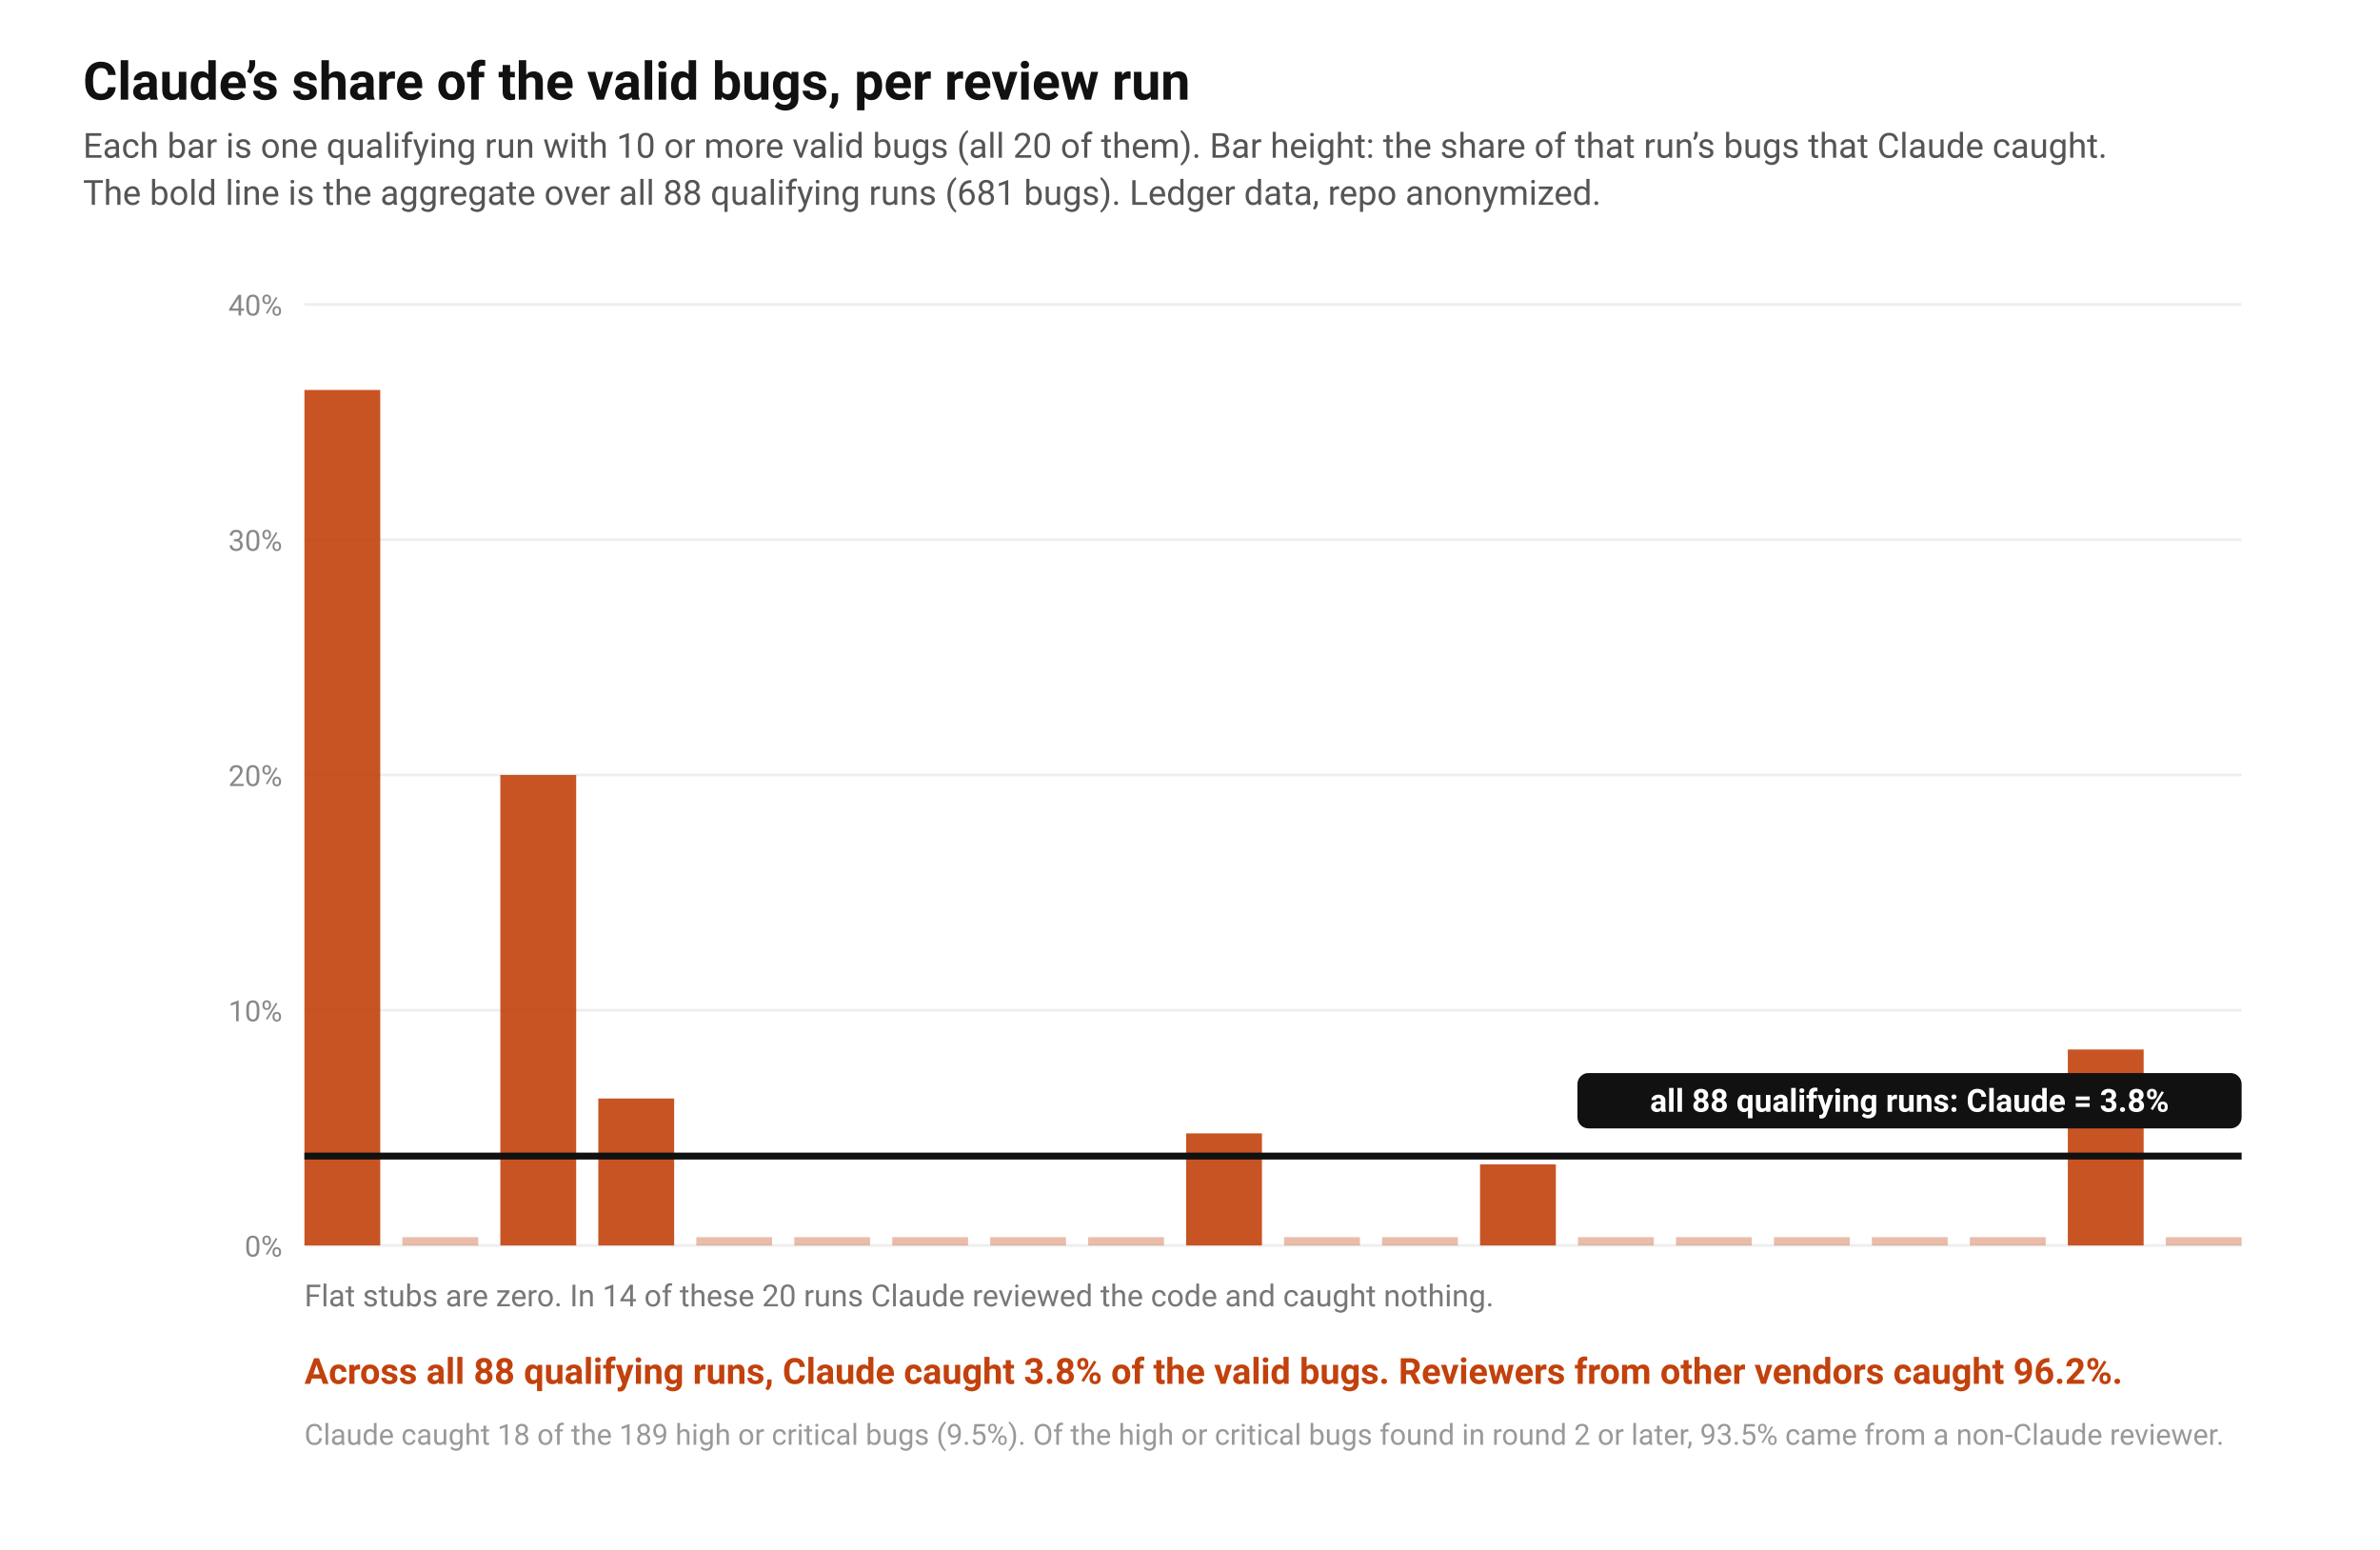
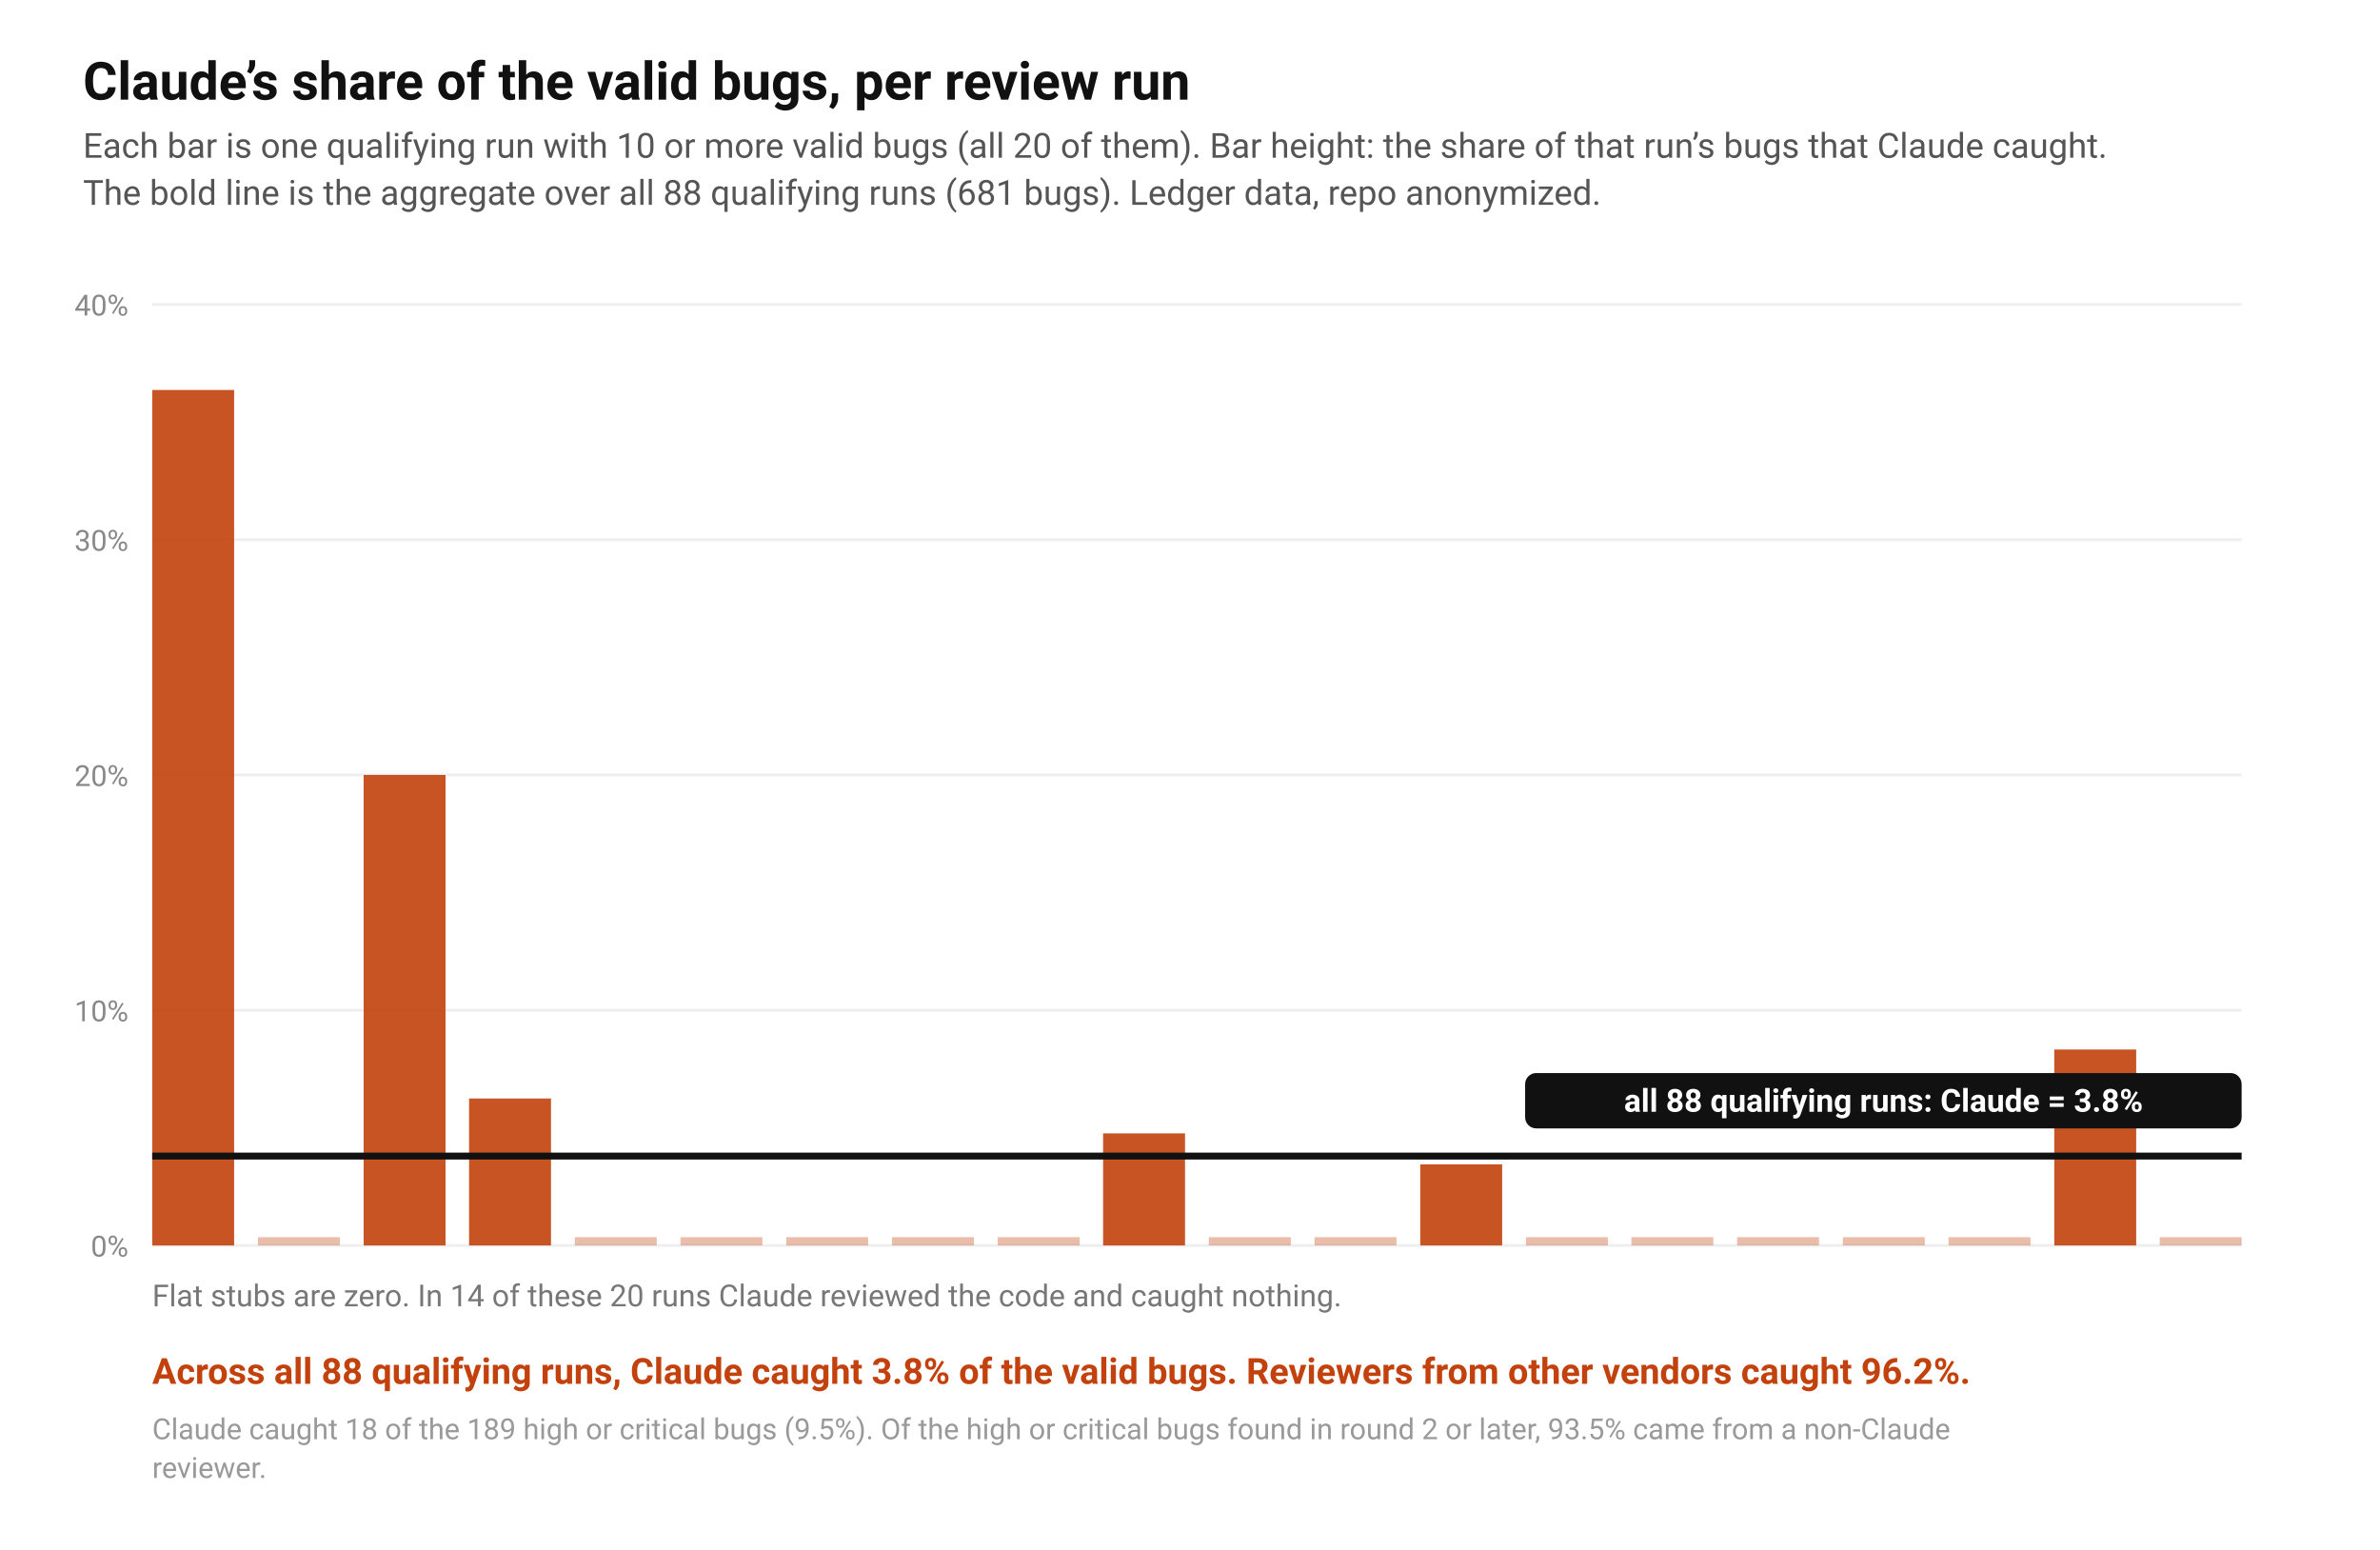
<svg xmlns="http://www.w3.org/2000/svg" viewBox="0 0 860 560" font-family="-apple-system,Segoe UI,Roboto,Helvetica,Arial,sans-serif">
  <rect width="860" height="560" fill="#fff" />
  <text x="30" y="36" font-size="19" font-weight="700" fill="#111">Claude’s share of the valid bugs, per review run</text>
  <text x="30" y="57" font-size="12.5" fill="#555">Each bar is one qualifying run with 10 or more valid bugs (all 20 of them). Bar height: the share of that run’s bugs that Claude caught.</text>
  <text x="30" y="74" font-size="12.5" fill="#555">The bold line is the aggregate over all 88 qualifying runs (681 bugs). Ledger data, repo anonymized.</text>
-   <line x1="110" y1="450.0" x2="810" y2="450.0" stroke="#eee" stroke-width="1" />
-   <text x="102" y="454.0" font-size="10.5" fill="#888" text-anchor="end">0%</text>
-   <line x1="110" y1="365.0" x2="810" y2="365.0" stroke="#eee" stroke-width="1" />
-   <text x="102" y="369.0" font-size="10.5" fill="#888" text-anchor="end">10%</text>
-   <line x1="110" y1="280.0" x2="810" y2="280.0" stroke="#eee" stroke-width="1" />
-   <text x="102" y="284.0" font-size="10.5" fill="#888" text-anchor="end">20%</text>
-   <line x1="110" y1="195.0" x2="810" y2="195.0" stroke="#eee" stroke-width="1" />
-   <text x="102" y="199.0" font-size="10.5" fill="#888" text-anchor="end">30%</text>
-   <line x1="110" y1="110.0" x2="810" y2="110.0" stroke="#eee" stroke-width="1" />
-   <text x="102" y="114.0" font-size="10.5" fill="#888" text-anchor="end">40%</text>
-   <rect x="110.0" y="140.9" width="27.4" height="309.1" fill="#C2410C" opacity="0.9" />
-   <rect x="145.4" y="447" width="27.4" height="3" fill="#C2410C" opacity="0.35" />
-   <rect x="180.8" y="280.0" width="27.4" height="170.0" fill="#C2410C" opacity="0.9" />
-   <rect x="216.2" y="396.9" width="27.4" height="53.1" fill="#C2410C" opacity="0.9" />
-   <rect x="251.6" y="447" width="27.4" height="3" fill="#C2410C" opacity="0.35" />
-   <rect x="287.0" y="447" width="27.4" height="3" fill="#C2410C" opacity="0.35" />
-   <rect x="322.4" y="447" width="27.4" height="3" fill="#C2410C" opacity="0.35" />
-   <rect x="357.8" y="447" width="27.4" height="3" fill="#C2410C" opacity="0.35" />
-   <rect x="393.2" y="447" width="27.4" height="3" fill="#C2410C" opacity="0.35" />
-   <rect x="428.6" y="409.5" width="27.4" height="40.5" fill="#C2410C" opacity="0.9" />
-   <rect x="464.0" y="447" width="27.4" height="3" fill="#C2410C" opacity="0.35" />
-   <rect x="499.4" y="447" width="27.4" height="3" fill="#C2410C" opacity="0.35" />
-   <rect x="534.8" y="420.7" width="27.4" height="29.3" fill="#C2410C" opacity="0.9" />
-   <rect x="570.2" y="447" width="27.4" height="3" fill="#C2410C" opacity="0.35" />
-   <rect x="605.6" y="447" width="27.4" height="3" fill="#C2410C" opacity="0.35" />
-   <rect x="641.0" y="447" width="27.4" height="3" fill="#C2410C" opacity="0.35" />
-   <rect x="676.4" y="447" width="27.4" height="3" fill="#C2410C" opacity="0.35" />
-   <rect x="711.8" y="447" width="27.4" height="3" fill="#C2410C" opacity="0.35" />
-   <rect x="747.2" y="379.2" width="27.4" height="70.8" fill="#C2410C" opacity="0.9" />
-   <rect x="782.6" y="447" width="27.4" height="3" fill="#C2410C" opacity="0.35" />
-   <line x1="110" y1="417.7" x2="810" y2="417.7" stroke="#111" stroke-width="2.5" />
-   <rect x="570" y="387.7" width="240" height="20" rx="4" fill="#111" />
-   <text x="690" y="401.7" font-size="11.5" font-weight="700" fill="#fff" text-anchor="middle">all 88 qualifying runs: Claude = 3.8%</text>
-   <text x="110" y="472" font-size="11" fill="#777">Flat stubs are zero. In 14 of these 20 runs Claude reviewed the code and caught nothing.</text>
-   <text x="110" y="500" font-size="13" font-weight="700" fill="#C2410C">Across all 88 qualifying runs, Claude caught 3.8% of the valid bugs. Reviewers from other vendors caught 96.2%.</text>
-   <text x="110" y="522" font-size="10.5" fill="#999">Claude caught 18 of the 189 high or critical bugs (9.5%). Of the high or critical bugs found in round 2 or later, 93.5% came from a non-Claude reviewer.</text>
+   <line x1="55.0" y1="450.0" x2="810.0" y2="450.0" stroke="#eee" stroke-width="1" />
+   <text x="46.4" y="454.0" font-size="10.5" fill="#888" text-anchor="end">0%</text>
+   <line x1="55.0" y1="365.0" x2="810.0" y2="365.0" stroke="#eee" stroke-width="1" />
+   <text x="46.4" y="369.0" font-size="10.5" fill="#888" text-anchor="end">10%</text>
+   <line x1="55.0" y1="280.0" x2="810.0" y2="280.0" stroke="#eee" stroke-width="1" />
+   <text x="46.4" y="284.0" font-size="10.5" fill="#888" text-anchor="end">20%</text>
+   <line x1="55.0" y1="195.0" x2="810.0" y2="195.0" stroke="#eee" stroke-width="1" />
+   <text x="46.4" y="199.0" font-size="10.5" fill="#888" text-anchor="end">30%</text>
+   <line x1="55.0" y1="110.0" x2="810.0" y2="110.0" stroke="#eee" stroke-width="1" />
+   <text x="46.4" y="114.0" font-size="10.5" fill="#888" text-anchor="end">40%</text>
+   <rect x="55.0" y="140.9" width="29.6" height="309.1" fill="#C2410C" opacity="0.9" />
+   <rect x="93.2" y="447" width="29.6" height="3" fill="#C2410C" opacity="0.35" />
+   <rect x="131.4" y="280.0" width="29.6" height="170.0" fill="#C2410C" opacity="0.9" />
+   <rect x="169.5" y="396.9" width="29.6" height="53.1" fill="#C2410C" opacity="0.9" />
+   <rect x="207.7" y="447" width="29.6" height="3" fill="#C2410C" opacity="0.35" />
+   <rect x="245.9" y="447" width="29.6" height="3" fill="#C2410C" opacity="0.35" />
+   <rect x="284.1" y="447" width="29.6" height="3" fill="#C2410C" opacity="0.35" />
+   <rect x="322.3" y="447" width="29.6" height="3" fill="#C2410C" opacity="0.35" />
+   <rect x="360.5" y="447" width="29.6" height="3" fill="#C2410C" opacity="0.35" />
+   <rect x="398.6" y="409.5" width="29.6" height="40.5" fill="#C2410C" opacity="0.9" />
+   <rect x="436.8" y="447" width="29.6" height="3" fill="#C2410C" opacity="0.35" />
+   <rect x="475.0" y="447" width="29.6" height="3" fill="#C2410C" opacity="0.35" />
+   <rect x="513.2" y="420.7" width="29.6" height="29.3" fill="#C2410C" opacity="0.9" />
+   <rect x="551.4" y="447" width="29.6" height="3" fill="#C2410C" opacity="0.35" />
+   <rect x="589.5" y="447" width="29.6" height="3" fill="#C2410C" opacity="0.35" />
+   <rect x="627.7" y="447" width="29.6" height="3" fill="#C2410C" opacity="0.35" />
+   <rect x="665.9" y="447" width="29.6" height="3" fill="#C2410C" opacity="0.35" />
+   <rect x="704.1" y="447" width="29.6" height="3" fill="#C2410C" opacity="0.35" />
+   <rect x="742.3" y="379.2" width="29.6" height="70.8" fill="#C2410C" opacity="0.9" />
+   <rect x="780.4" y="447" width="29.6" height="3" fill="#C2410C" opacity="0.35" />
+   <line x1="55.0" y1="417.7" x2="810.0" y2="417.7" stroke="#111" stroke-width="2.5" />
+   <rect x="551.1" y="387.7" width="258.9" height="20" rx="4" fill="#111" />
+   <text x="680.6" y="401.7" font-size="11.5" font-weight="700" fill="#fff" text-anchor="middle">all 88 qualifying runs: Claude = 3.8%</text>
+   <text x="55.0" y="472" font-size="11" fill="#777">Flat stubs are zero. In 14 of these 20 runs Claude reviewed the code and caught nothing.</text>
+   <text x="55.0" y="500" font-size="13" font-weight="700" fill="#C2410C">Across all 88 qualifying runs, Claude caught 3.8% of the valid bugs. Reviewers from other vendors caught 96.2%.</text>
+   <text x="55.0" y="520" font-size="10.5" fill="#999">Claude caught 18 of the 189 high or critical bugs (9.5%). Of the high or critical bugs found in round 2 or later, 93.5% came from a non-Claude</text>
+   <text x="55.0" y="534" font-size="10.5" fill="#999">reviewer.</text>
</svg>
